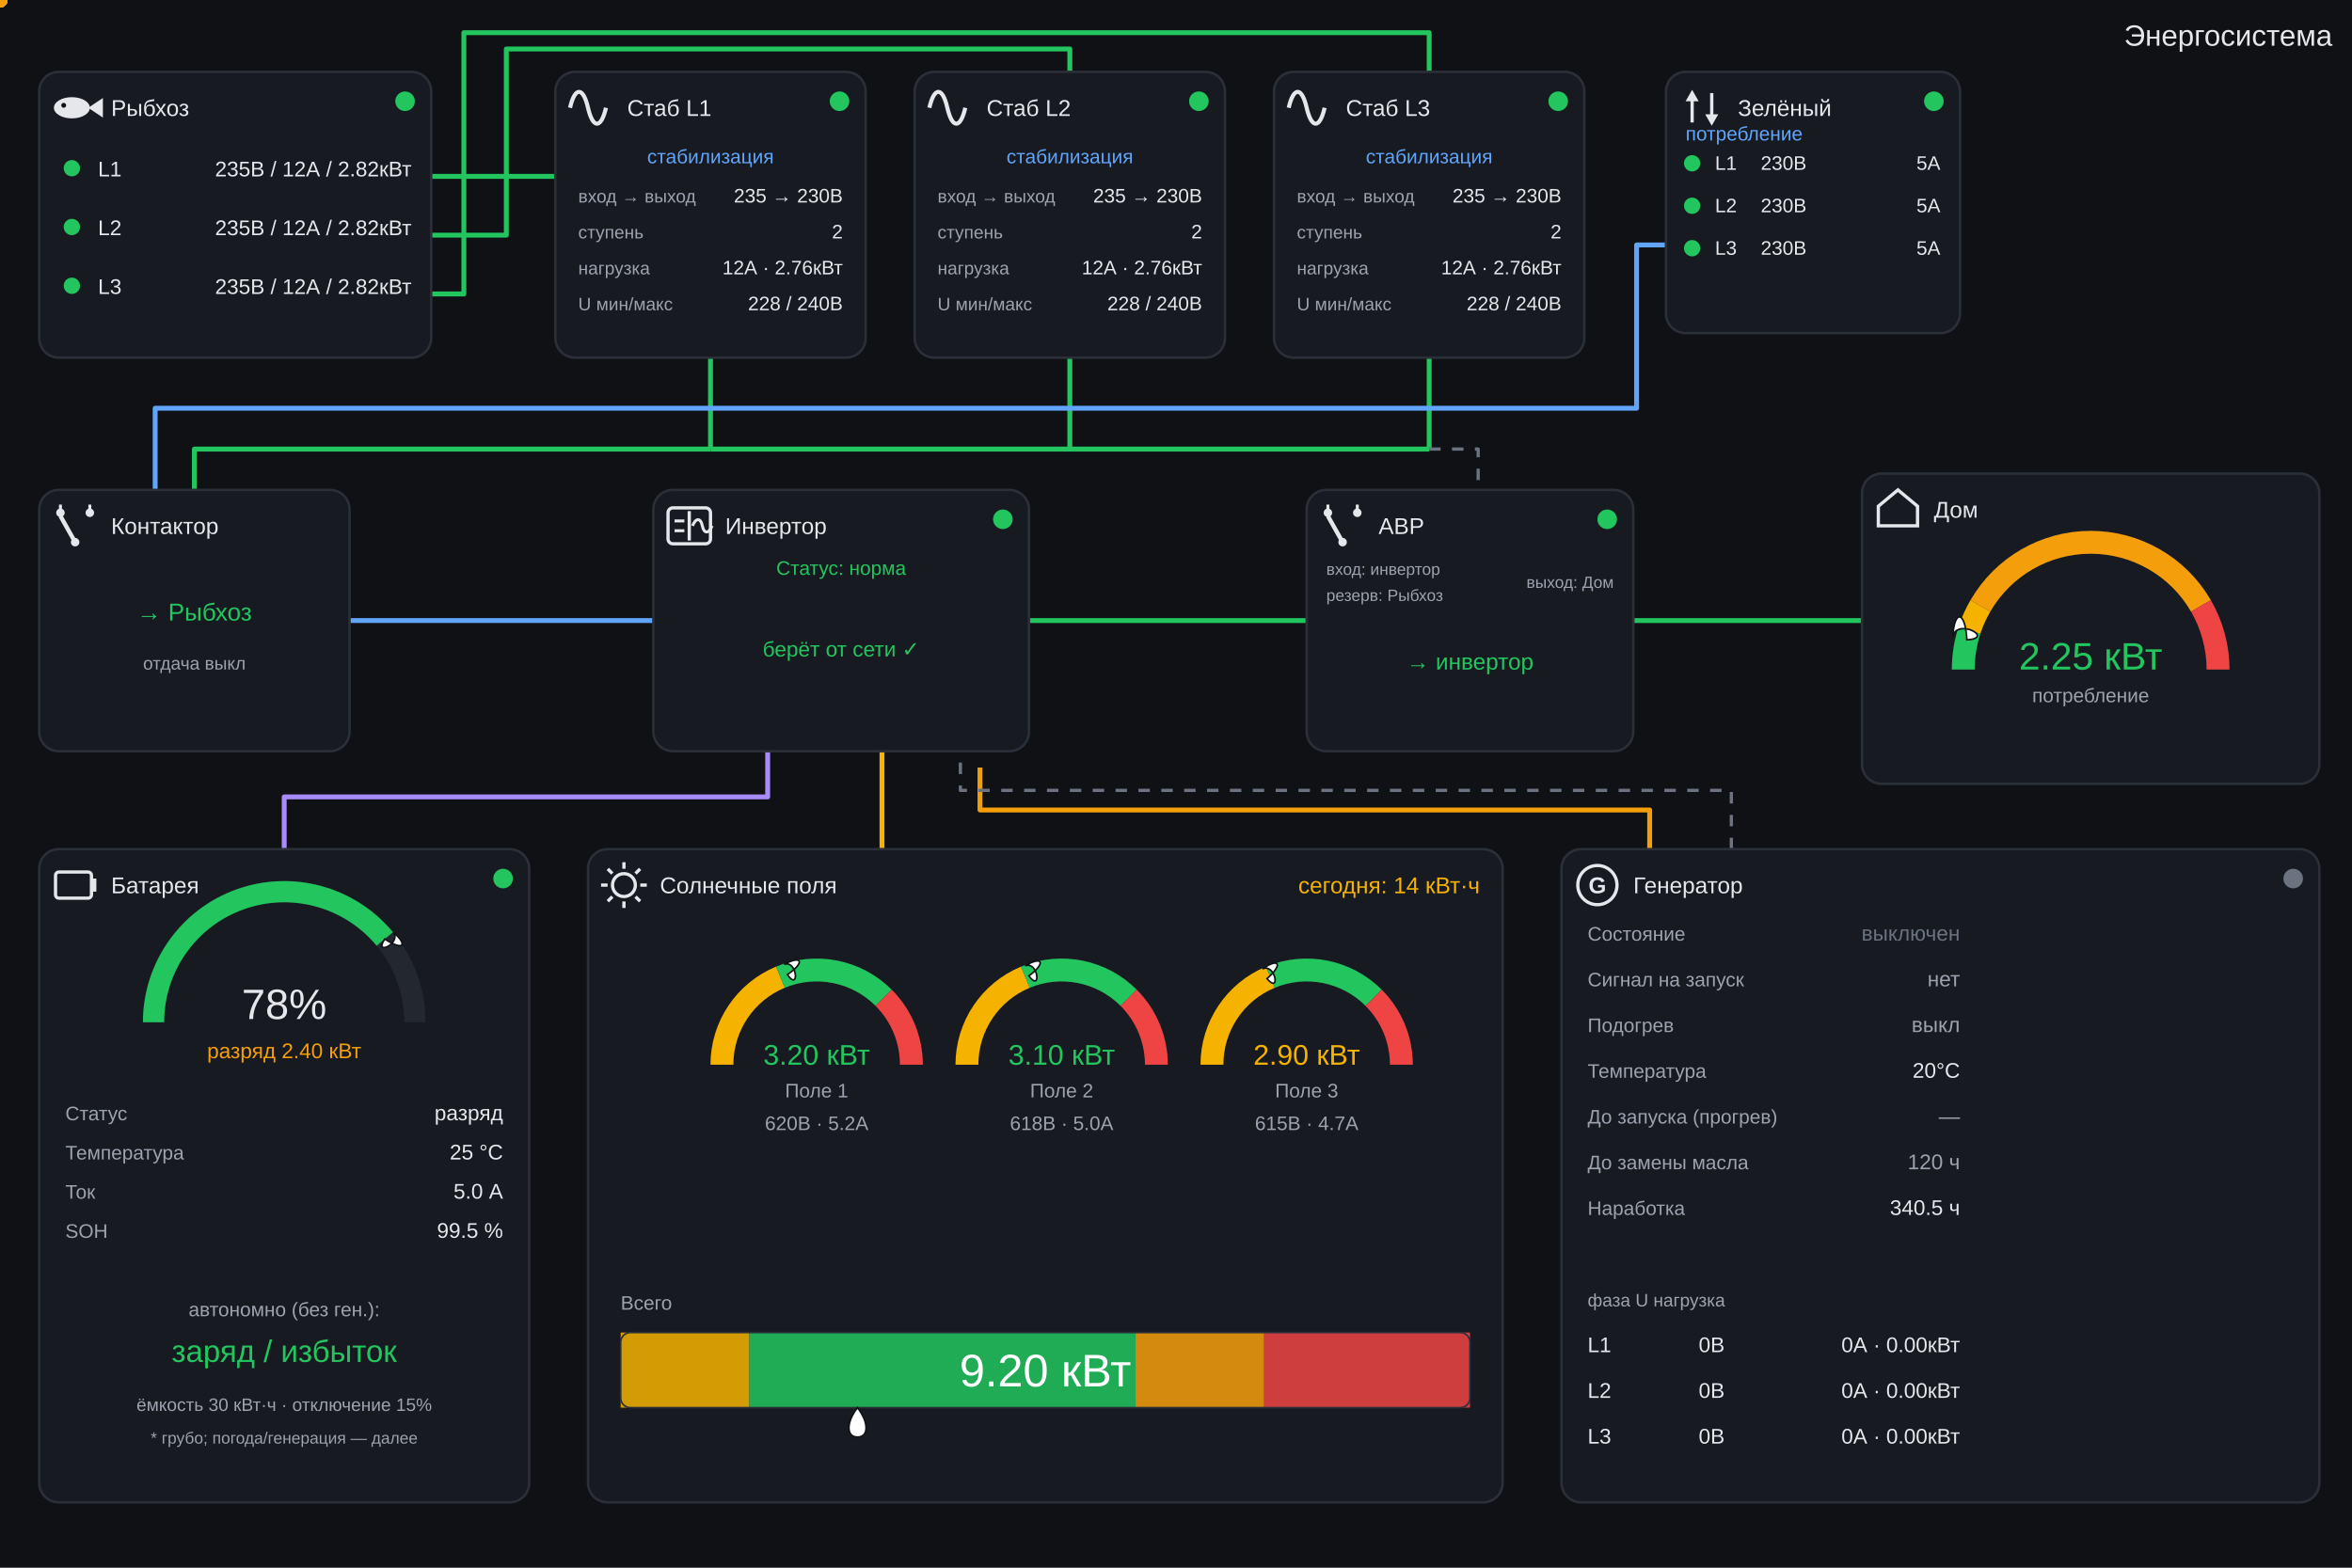
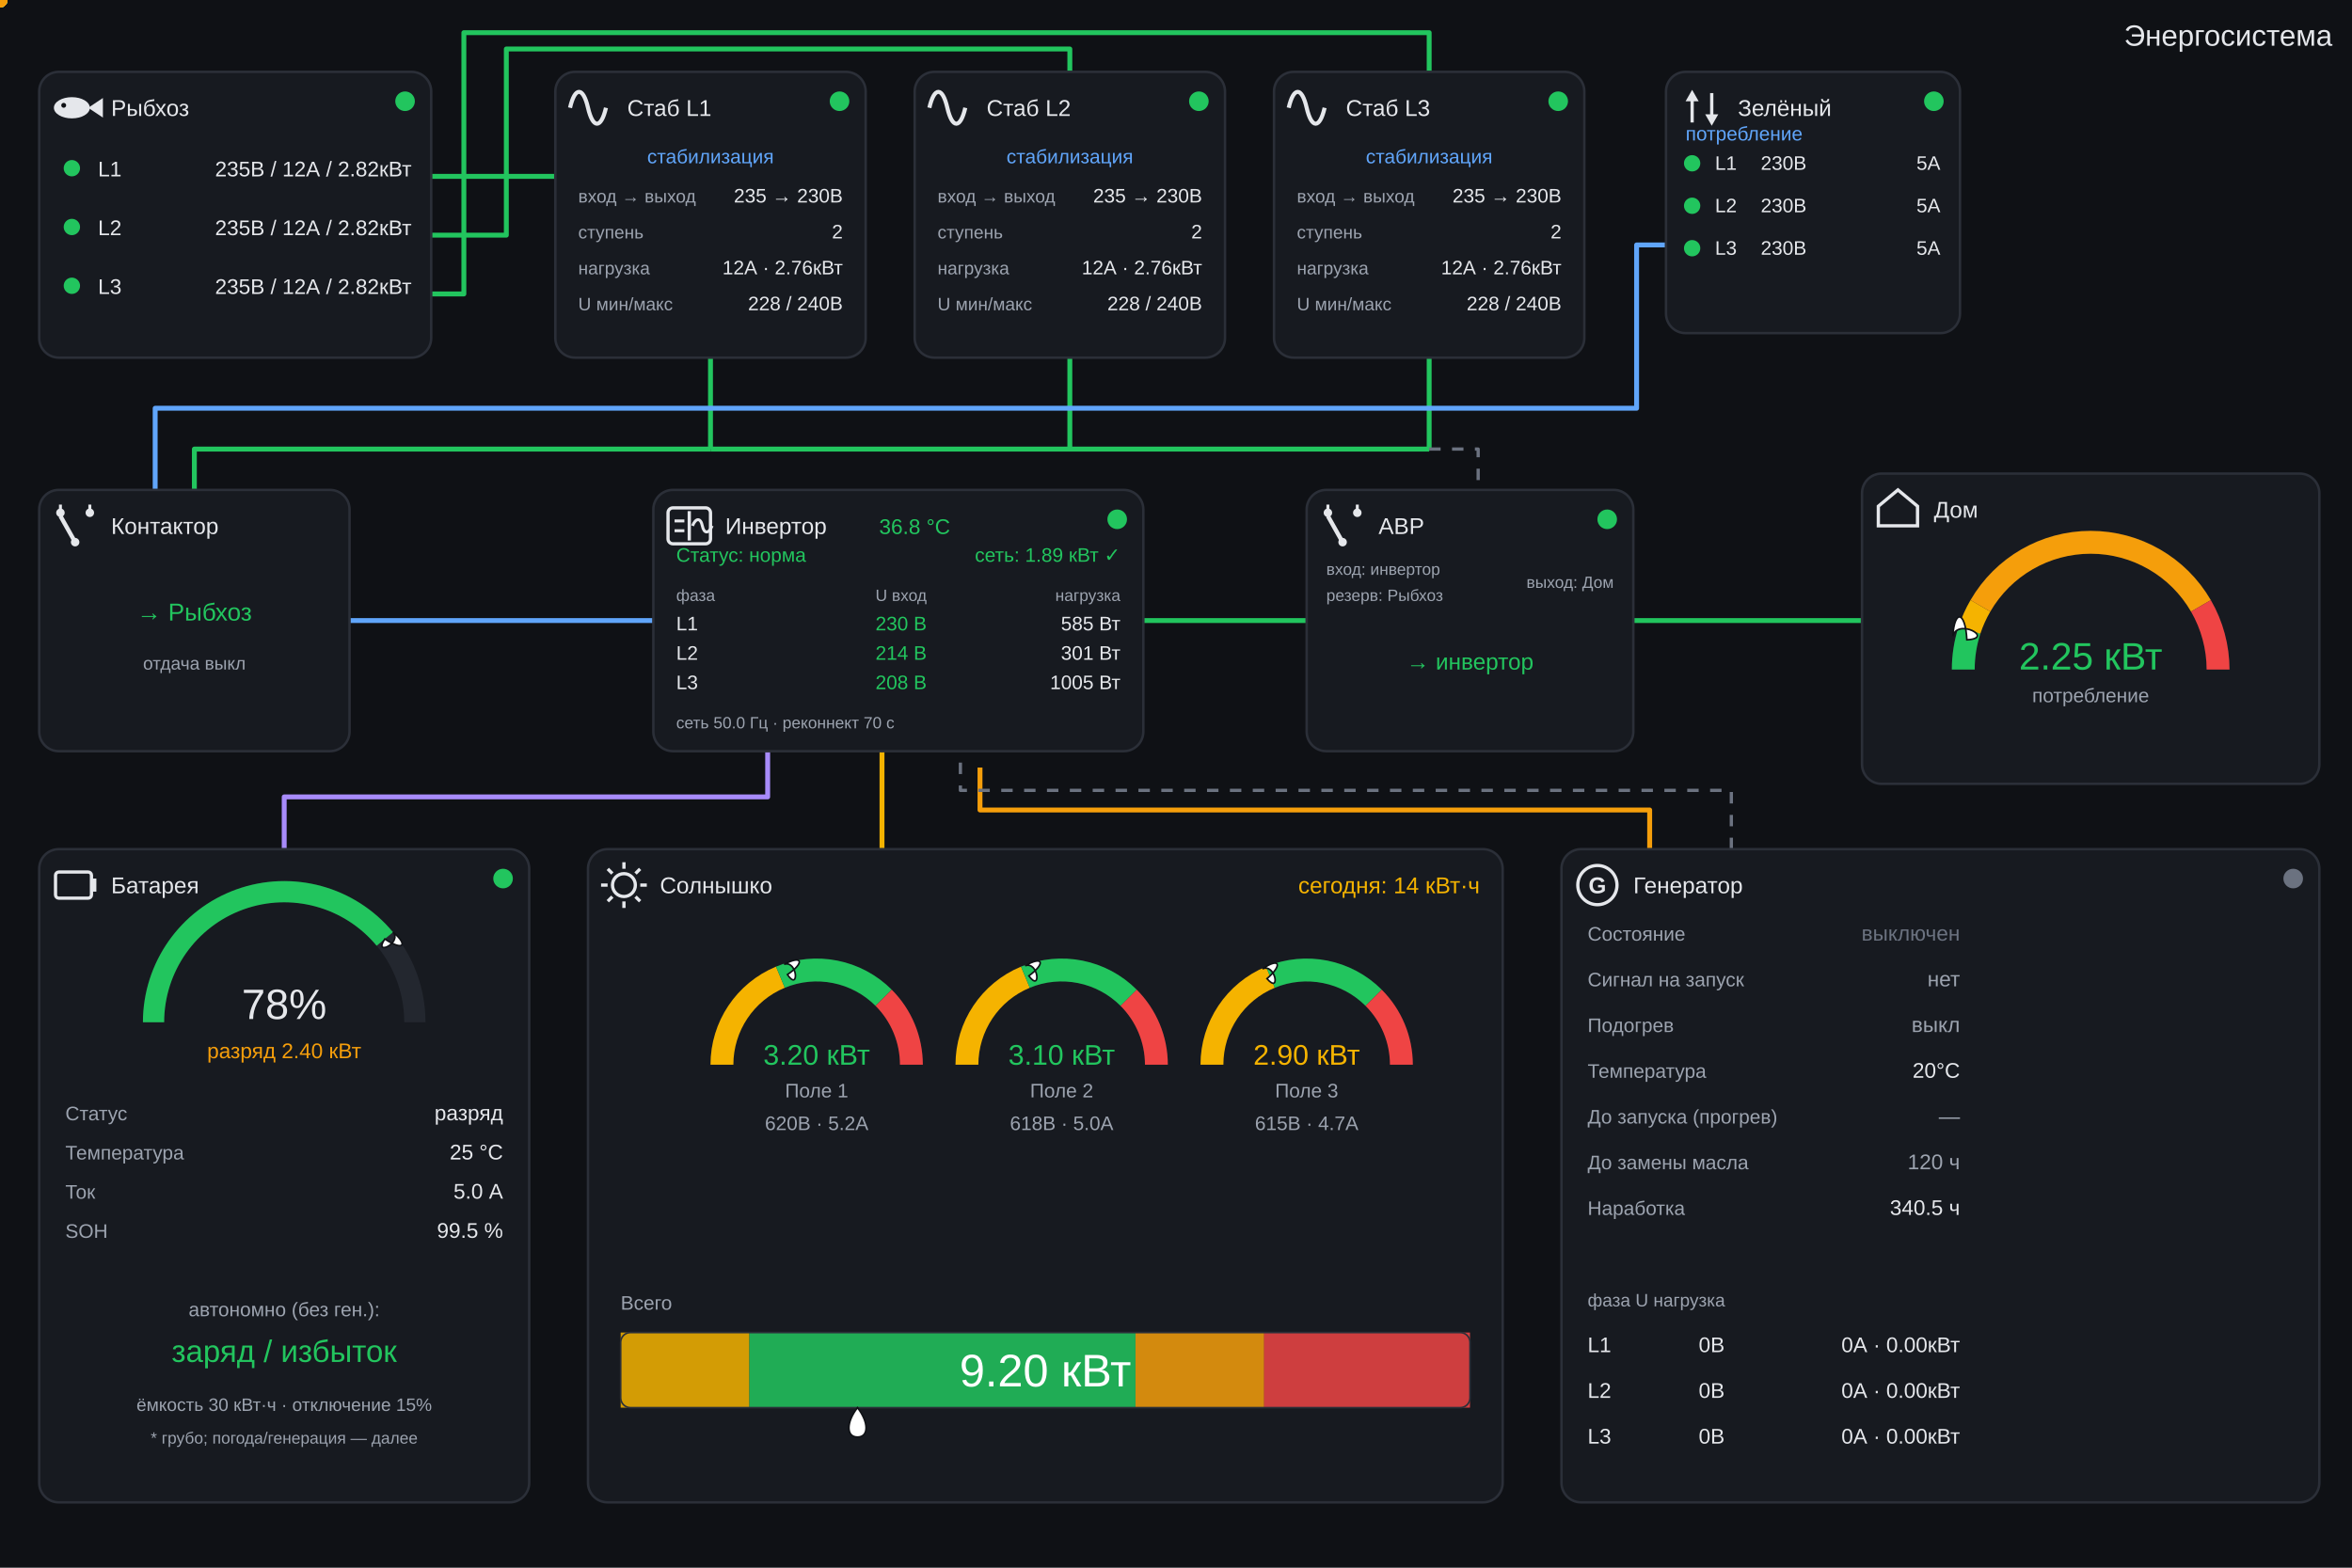
<svg xmlns="http://www.w3.org/2000/svg" viewBox="0 0 1440 960" font-family="Arial,Helvetica,sans-serif">
  <rect x="0" y="0" width="1440" height="960" fill="#0f1115" />
  <text x="1428" y="28" font-size="18" fill="#e5e7eb" text-anchor="end">Энергосистема</text>
  <polyline fill="none" stroke="#22c55e" stroke-width="3" stroke-linejoin="round" points="264,108 340,108 " />
  <circle r="4.5" fill="#22c55e">
    <animateMotion dur="2.36s" repeatCount="indefinite" begin="-0.00s" path="M 264,108 340,108" />
  </circle>
  <circle r="4.5" fill="#22c55e">
    <animateMotion dur="2.36s" repeatCount="indefinite" begin="-0.79s" path="M 264,108 340,108" />
  </circle>
  <circle r="4.5" fill="#22c55e">
    <animateMotion dur="2.36s" repeatCount="indefinite" begin="-1.57s" path="M 264,108 340,108" />
  </circle>
  <polyline fill="none" stroke="#22c55e" stroke-width="3" stroke-linejoin="round" points="264,144 310,144 310,30 655,30 655,44 " />
  <circle r="4.5" fill="#22c55e">
    <animateMotion dur="2.36s" repeatCount="indefinite" begin="-0.00s" path="M 264,144 310,144 310,30 655,30 655,44" />
  </circle>
  <circle r="4.5" fill="#22c55e">
    <animateMotion dur="2.36s" repeatCount="indefinite" begin="-0.79s" path="M 264,144 310,144 310,30 655,30 655,44" />
  </circle>
  <circle r="4.5" fill="#22c55e">
    <animateMotion dur="2.36s" repeatCount="indefinite" begin="-1.57s" path="M 264,144 310,144 310,30 655,30 655,44" />
  </circle>
  <polyline fill="none" stroke="#22c55e" stroke-width="3" stroke-linejoin="round" points="264,180 284,180 284,20 875,20 875,44 " />
  <circle r="4.5" fill="#22c55e">
    <animateMotion dur="2.36s" repeatCount="indefinite" begin="-0.00s" path="M 264,180 284,180 284,20 875,20 875,44" />
  </circle>
  <circle r="4.5" fill="#22c55e">
    <animateMotion dur="2.36s" repeatCount="indefinite" begin="-0.79s" path="M 264,180 284,180 284,20 875,20 875,44" />
  </circle>
  <circle r="4.5" fill="#22c55e">
    <animateMotion dur="2.36s" repeatCount="indefinite" begin="-1.57s" path="M 264,180 284,180 284,20 875,20 875,44" />
  </circle>
  <polyline fill="none" stroke="#22c55e" stroke-width="3" stroke-linejoin="round" points="435,219 435,275 " />
  <circle r="4.5" fill="#22c55e">
    <animateMotion dur="2.24s" repeatCount="indefinite" begin="-0.00s" path="M 435,219 435,275" />
  </circle>
  <circle r="4.5" fill="#22c55e">
    <animateMotion dur="2.24s" repeatCount="indefinite" begin="-0.75s" path="M 435,219 435,275" />
  </circle>
  <circle r="4.5" fill="#22c55e">
    <animateMotion dur="2.24s" repeatCount="indefinite" begin="-1.49s" path="M 435,219 435,275" />
  </circle>
  <polyline fill="none" stroke="#22c55e" stroke-width="3" stroke-linejoin="round" points="655,219 655,275 " />
  <circle r="4.5" fill="#22c55e">
    <animateMotion dur="2.24s" repeatCount="indefinite" begin="-0.00s" path="M 655,219 655,275" />
  </circle>
  <circle r="4.5" fill="#22c55e">
    <animateMotion dur="2.24s" repeatCount="indefinite" begin="-0.75s" path="M 655,219 655,275" />
  </circle>
  <circle r="4.5" fill="#22c55e">
    <animateMotion dur="2.24s" repeatCount="indefinite" begin="-1.49s" path="M 655,219 655,275" />
  </circle>
  <polyline fill="none" stroke="#22c55e" stroke-width="3" stroke-linejoin="round" points="875,219 875,275 " />
  <circle r="4.5" fill="#22c55e">
    <animateMotion dur="2.24s" repeatCount="indefinite" begin="-0.00s" path="M 875,219 875,275" />
  </circle>
  <circle r="4.5" fill="#22c55e">
    <animateMotion dur="2.24s" repeatCount="indefinite" begin="-0.75s" path="M 875,219 875,275" />
  </circle>
  <circle r="4.5" fill="#22c55e">
    <animateMotion dur="2.24s" repeatCount="indefinite" begin="-1.49s" path="M 875,219 875,275" />
  </circle>
  <polyline fill="none" stroke="#22c55e" stroke-width="3" stroke-linejoin="round" points="435,275 875,275 " />
  <polyline fill="none" stroke="#22c55e" stroke-width="3" stroke-linejoin="round" points="435,275 119,275 119,300 " />
  <circle r="4.5" fill="#22c55e">
    <animateMotion dur="2.24s" repeatCount="indefinite" begin="-0.00s" path="M 435,275 119,275 119,300" />
  </circle>
  <circle r="4.5" fill="#22c55e">
    <animateMotion dur="2.24s" repeatCount="indefinite" begin="-0.75s" path="M 435,275 119,275 119,300" />
  </circle>
  <circle r="4.5" fill="#22c55e">
    <animateMotion dur="2.24s" repeatCount="indefinite" begin="-1.49s" path="M 435,275 119,275 119,300" />
  </circle>
  <polyline fill="none" stroke="#6b7280" stroke-width="2" stroke-linejoin="round" stroke-dasharray="7 7" points="875,275 905,275 905,300 " />
  <polyline fill="none" stroke="#60a5fa" stroke-width="3" stroke-linejoin="round" points="1020,150 1002,150 1002,250 95,250 95,300 " />
  <circle r="4.5" fill="#60a5fa">
    <animateMotion dur="2.36s" repeatCount="indefinite" begin="-0.00s" path="M 1020,150 1002,150 1002,250 95,250 95,300" />
  </circle>
  <circle r="4.5" fill="#60a5fa">
    <animateMotion dur="2.36s" repeatCount="indefinite" begin="-0.79s" path="M 1020,150 1002,150 1002,250 95,250 95,300" />
  </circle>
  <circle r="4.5" fill="#60a5fa">
    <animateMotion dur="2.36s" repeatCount="indefinite" begin="-1.57s" path="M 1020,150 1002,150 1002,250 95,250 95,300" />
  </circle>
  <polyline fill="none" stroke="#60a5fa" stroke-width="3" stroke-linejoin="round" points="214,380 400,380 " />
  <circle r="4.5" fill="#60a5fa">
    <animateMotion dur="2.36s" repeatCount="indefinite" begin="-0.00s" path="M 214,380 400,380" />
  </circle>
  <circle r="4.5" fill="#60a5fa">
    <animateMotion dur="2.36s" repeatCount="indefinite" begin="-0.79s" path="M 214,380 400,380" />
  </circle>
  <circle r="4.5" fill="#60a5fa">
    <animateMotion dur="2.36s" repeatCount="indefinite" begin="-1.57s" path="M 214,380 400,380" />
  </circle>
-   <polyline fill="none" stroke="#22c55e" stroke-width="3" stroke-linejoin="round" points="630,380 800,380 " />
-   <circle r="4.5" fill="#22c55e">
-     <animateMotion dur="2.12s" repeatCount="indefinite" begin="-0.00s" path="M 630,380 800,380" />
-   </circle>
-   <circle r="4.5" fill="#22c55e">
-     <animateMotion dur="2.12s" repeatCount="indefinite" begin="-0.71s" path="M 630,380 800,380" />
-   </circle>
-   <circle r="4.5" fill="#22c55e">
-     <animateMotion dur="2.12s" repeatCount="indefinite" begin="-1.41s" path="M 630,380 800,380" />
+   <polyline fill="none" stroke="#22c55e" stroke-width="3" stroke-linejoin="round" points="700,380 800,380 " />
+   <circle r="4.5" fill="#22c55e">
+     <animateMotion dur="2.12s" repeatCount="indefinite" begin="-0.00s" path="M 700,380 800,380" />
+   </circle>
+   <circle r="4.5" fill="#22c55e">
+     <animateMotion dur="2.12s" repeatCount="indefinite" begin="-0.71s" path="M 700,380 800,380" />
+   </circle>
+   <circle r="4.5" fill="#22c55e">
+     <animateMotion dur="2.12s" repeatCount="indefinite" begin="-1.41s" path="M 700,380 800,380" />
  </circle>
  <polyline fill="none" stroke="#22c55e" stroke-width="3" stroke-linejoin="round" points="1000,380 1140,380 " />
  <circle r="4.5" fill="#22c55e">
    <animateMotion dur="2.24s" repeatCount="indefinite" begin="-0.00s" path="M 1000,380 1140,380" />
  </circle>
  <circle r="4.5" fill="#22c55e">
    <animateMotion dur="2.24s" repeatCount="indefinite" begin="-0.75s" path="M 1000,380 1140,380" />
  </circle>
  <circle r="4.5" fill="#22c55e">
    <animateMotion dur="2.24s" repeatCount="indefinite" begin="-1.49s" path="M 1000,380 1140,380" />
  </circle>
  <polyline fill="none" stroke="#a78bfa" stroke-width="3" stroke-linejoin="round" points="174,520 174,488 470,488 470,460 " />
  <circle r="4.5" fill="#a78bfa">
    <animateMotion dur="2.31s" repeatCount="indefinite" begin="-0.00s" path="M 174,520 174,488 470,488 470,460" />
  </circle>
  <circle r="4.5" fill="#a78bfa">
    <animateMotion dur="2.31s" repeatCount="indefinite" begin="-0.77s" path="M 174,520 174,488 470,488 470,460" />
  </circle>
  <circle r="4.5" fill="#a78bfa">
    <animateMotion dur="2.31s" repeatCount="indefinite" begin="-1.54s" path="M 174,520 174,488 470,488 470,460" />
  </circle>
  <polyline fill="none" stroke="#f5b300" stroke-width="3" stroke-linejoin="round" points="540,520 540,460 " />
  <circle r="4.5" fill="#f5b300">
    <animateMotion dur="1.50s" repeatCount="indefinite" begin="-0.00s" path="M 540,520 540,460" />
  </circle>
  <circle r="4.5" fill="#f5b300">
    <animateMotion dur="1.50s" repeatCount="indefinite" begin="-0.50s" path="M 540,520 540,460" />
  </circle>
  <circle r="4.5" fill="#f5b300">
    <animateMotion dur="1.50s" repeatCount="indefinite" begin="-1.00s" path="M 540,520 540,460" />
  </circle>
  <polyline fill="none" stroke="#f59e0b" stroke-width="3" stroke-linejoin="round" points="1010,520 1010,496 600,496 600,470 " />
  <circle r="4.5" fill="#f59e0b">
    <animateMotion dur="2.48s" repeatCount="indefinite" begin="-0.00s" path="M 1010,520 1010,496 600,496 600,470" />
  </circle>
  <circle r="4.5" fill="#f59e0b">
    <animateMotion dur="2.48s" repeatCount="indefinite" begin="-0.83s" path="M 1010,520 1010,496 600,496 600,470" />
  </circle>
  <circle r="4.5" fill="#f59e0b">
    <animateMotion dur="2.48s" repeatCount="indefinite" begin="-1.65s" path="M 1010,520 1010,496 600,496 600,470" />
  </circle>
  <polyline fill="none" stroke="#6b7280" stroke-width="2" stroke-linejoin="round" stroke-dasharray="7 7" points="1060,520 1060,484 588,484 588,460 " />
  <rect x="24" y="44" width="240" height="175" rx="12" fill="#171a20" stroke="#2b2f38" stroke-width="1.5" />
  <g fill="#e5e7eb">
    <ellipse cx="44" cy="66" rx="11" ry="6.5" />
    <polygon points="54,66 63,60 63,72" />
  </g>
  <circle cx="39" cy="64.5" r="1.5" fill="#0f1115" />
  <text x="68" y="71" font-size="14" fill="#e5e7eb" text-anchor="start">Рыбхоз</text>
  <circle cx="248" cy="62" r="6" fill="#22c55e" />
  <circle cx="44" cy="103" r="5" fill="#22c55e" />
  <text x="60" y="108" font-size="13" fill="#e5e7eb" text-anchor="start">L1</text>
  <text x="252" y="108" font-size="13" fill="#e5e7eb" text-anchor="end">235В / 12А / 2.82кВт</text>
  <circle cx="44" cy="139" r="5" fill="#22c55e" />
  <text x="60" y="144" font-size="13" fill="#e5e7eb" text-anchor="start">L2</text>
  <text x="252" y="144" font-size="13" fill="#e5e7eb" text-anchor="end">235В / 12А / 2.82кВт</text>
  <circle cx="44" cy="175" r="5" fill="#22c55e" />
  <text x="60" y="180" font-size="13" fill="#e5e7eb" text-anchor="start">L3</text>
  <text x="252" y="180" font-size="13" fill="#e5e7eb" text-anchor="end">235В / 12А / 2.82кВт</text>
  <rect x="340" y="44" width="190" height="175" rx="12" fill="#171a20" stroke="#2b2f38" stroke-width="1.5" />
  <path d="M 349 66 c 3,-13 8,-13 11,0 c 3,13 8,13 11,0" fill="none" stroke="#e5e7eb" stroke-width="2.5" />
  <text x="384" y="71" font-size="14" fill="#e5e7eb" text-anchor="start">Стаб L1</text>
  <circle cx="514" cy="62" r="6" fill="#22c55e" />
  <text x="435" y="100" font-size="12" fill="#60a5fa" text-anchor="middle">стабилизация</text>
  <text x="354" y="124" font-size="11" fill="#9ca3af" text-anchor="start">вход → выход</text>
  <text x="516" y="124" font-size="12" fill="#e5e7eb" text-anchor="end">235 → 230В</text>
  <text x="354" y="146" font-size="11" fill="#9ca3af" text-anchor="start">ступень</text>
  <text x="516" y="146" font-size="12" fill="#e5e7eb" text-anchor="end">2</text>
  <text x="354" y="168" font-size="11" fill="#9ca3af" text-anchor="start">нагрузка</text>
  <text x="516" y="168" font-size="12" fill="#e5e7eb" text-anchor="end">12А · 2.76кВт</text>
  <text x="354" y="190" font-size="11" fill="#9ca3af" text-anchor="start">U мин/макс</text>
  <text x="516" y="190" font-size="12" fill="#e5e7eb" text-anchor="end">228 / 240В</text>
  <rect x="560" y="44" width="190" height="175" rx="12" fill="#171a20" stroke="#2b2f38" stroke-width="1.5" />
  <path d="M 569 66 c 3,-13 8,-13 11,0 c 3,13 8,13 11,0" fill="none" stroke="#e5e7eb" stroke-width="2.5" />
  <text x="604" y="71" font-size="14" fill="#e5e7eb" text-anchor="start">Стаб L2</text>
  <circle cx="734" cy="62" r="6" fill="#22c55e" />
  <text x="655" y="100" font-size="12" fill="#60a5fa" text-anchor="middle">стабилизация</text>
  <text x="574" y="124" font-size="11" fill="#9ca3af" text-anchor="start">вход → выход</text>
  <text x="736" y="124" font-size="12" fill="#e5e7eb" text-anchor="end">235 → 230В</text>
  <text x="574" y="146" font-size="11" fill="#9ca3af" text-anchor="start">ступень</text>
  <text x="736" y="146" font-size="12" fill="#e5e7eb" text-anchor="end">2</text>
  <text x="574" y="168" font-size="11" fill="#9ca3af" text-anchor="start">нагрузка</text>
  <text x="736" y="168" font-size="12" fill="#e5e7eb" text-anchor="end">12А · 2.76кВт</text>
  <text x="574" y="190" font-size="11" fill="#9ca3af" text-anchor="start">U мин/макс</text>
  <text x="736" y="190" font-size="12" fill="#e5e7eb" text-anchor="end">228 / 240В</text>
  <rect x="780" y="44" width="190" height="175" rx="12" fill="#171a20" stroke="#2b2f38" stroke-width="1.5" />
  <path d="M 789 66 c 3,-13 8,-13 11,0 c 3,13 8,13 11,0" fill="none" stroke="#e5e7eb" stroke-width="2.5" />
  <text x="824" y="71" font-size="14" fill="#e5e7eb" text-anchor="start">Стаб L3</text>
  <circle cx="954" cy="62" r="6" fill="#22c55e" />
  <text x="875" y="100" font-size="12" fill="#60a5fa" text-anchor="middle">стабилизация</text>
  <text x="794" y="124" font-size="11" fill="#9ca3af" text-anchor="start">вход → выход</text>
  <text x="956" y="124" font-size="12" fill="#e5e7eb" text-anchor="end">235 → 230В</text>
  <text x="794" y="146" font-size="11" fill="#9ca3af" text-anchor="start">ступень</text>
  <text x="956" y="146" font-size="12" fill="#e5e7eb" text-anchor="end">2</text>
  <text x="794" y="168" font-size="11" fill="#9ca3af" text-anchor="start">нагрузка</text>
  <text x="956" y="168" font-size="12" fill="#e5e7eb" text-anchor="end">12А · 2.76кВт</text>
  <text x="794" y="190" font-size="11" fill="#9ca3af" text-anchor="start">U мин/макс</text>
  <text x="956" y="190" font-size="12" fill="#e5e7eb" text-anchor="end">228 / 240В</text>
  <rect x="1020" y="44" width="180" height="160" rx="12" fill="#171a20" stroke="#2b2f38" stroke-width="1.5" />
  <line x1="1036" y1="75" x2="1036" y2="60" stroke="#e5e7eb" stroke-width="2" />
  <polygon points="1036,55 1032,62 1040,62" fill="#e5e7eb" />
  <line x1="1048" y1="57" x2="1048" y2="72" stroke="#e5e7eb" stroke-width="2" />
  <polygon points="1048,77 1052,70 1044,70" fill="#e5e7eb" />
  <text x="1064" y="71" font-size="14" fill="#e5e7eb" text-anchor="start">Зелёный</text>
  <circle cx="1184" cy="62" r="6" fill="#22c55e" />
  <text x="1032" y="86" font-size="12" fill="#60a5fa" text-anchor="start">потребление</text>
  <circle cx="1036" cy="100" r="5" fill="#22c55e" />
  <text x="1050" y="104" font-size="12" fill="#e5e7eb" text-anchor="start">L1</text>
  <text x="1078" y="104" font-size="12" fill="#e5e7eb" text-anchor="start">230В</text>
  <text x="1188" y="104" font-size="12" fill="#e5e7eb" text-anchor="end">5А</text>
  <circle cx="1036" cy="126" r="5" fill="#22c55e" />
  <text x="1050" y="130" font-size="12" fill="#e5e7eb" text-anchor="start">L2</text>
  <text x="1078" y="130" font-size="12" fill="#e5e7eb" text-anchor="start">230В</text>
  <text x="1188" y="130" font-size="12" fill="#e5e7eb" text-anchor="end">5А</text>
  <circle cx="1036" cy="152" r="5" fill="#22c55e" />
  <text x="1050" y="156" font-size="12" fill="#e5e7eb" text-anchor="start">L3</text>
  <text x="1078" y="156" font-size="12" fill="#e5e7eb" text-anchor="start">230В</text>
  <text x="1188" y="156" font-size="12" fill="#e5e7eb" text-anchor="end">5А</text>
  <rect x="24" y="300" width="190" height="160" rx="12" fill="#171a20" stroke="#2b2f38" stroke-width="1.5" />
  <circle cx="37" cy="314" r="2.6" fill="#e5e7eb" />
  <circle cx="55" cy="314" r="2.6" fill="#e5e7eb" />
  <circle cx="46" cy="332" r="2.6" fill="#e5e7eb" />
  <line x1="37" y1="314" x2="37" y2="309" stroke="#e5e7eb" stroke-width="1.8" />
  <line x1="55" y1="314" x2="55" y2="309" stroke="#e5e7eb" stroke-width="1.8" />
  <line x1="46" y1="332" x2="37" y2="316" stroke="#e5e7eb" stroke-width="2.6" />
  <text x="68" y="327" font-size="14" fill="#e5e7eb" text-anchor="start">Контактор</text>
  <text x="119" y="380" font-size="15" fill="#22c55e" text-anchor="middle">→ Рыбхоз</text>
  <text x="119" y="410" font-size="11" fill="#9ca3af" text-anchor="middle">отдача выкл</text>
-   <rect x="400" y="300" width="230" height="160" rx="12" fill="#171a20" stroke="#2b2f38" stroke-width="1.5" />
+   <rect x="400" y="300" width="300" height="160" rx="12" fill="#171a20" stroke="#2b2f38" stroke-width="1.5" />
  <rect x="409" y="311" width="26" height="22" rx="3" fill="none" stroke="#e5e7eb" stroke-width="2" />
  <line x1="422" y1="313" x2="422" y2="331" stroke="#e5e7eb" stroke-width="2" />
  <path d="M 424 322 c 2,-5 5,-5 6,0 c 1,5 4,5 6,0" fill="none" stroke="#e5e7eb" stroke-width="1.8" />
  <line x1="413" y1="319" x2="419" y2="319" stroke="#e5e7eb" stroke-width="1.8" />
  <line x1="413" y1="325" x2="419" y2="325" stroke="#e5e7eb" stroke-width="1.8" />
  <text x="444" y="327" font-size="14" fill="#e5e7eb" text-anchor="start">Инвертор</text>
-   <circle cx="614" cy="318" r="6" fill="#22c55e" />
-   <text x="515" y="352" font-size="12" fill="#22c55e" text-anchor="middle">Статус: норма</text>
-   <text x="515" y="402" font-size="13" fill="#22c55e" text-anchor="middle">берёт от сети ✓</text>
+   <circle cx="684" cy="318" r="6" fill="#22c55e" />
+   <text x="560" y="327" font-size="13" fill="#22c55e" text-anchor="middle">36.8 °C</text>
+   <text x="414" y="344" font-size="12" fill="#22c55e" text-anchor="start">Статус: норма</text>
+   <text x="686" y="344" font-size="12" fill="#22c55e" text-anchor="end">сеть: 1.89 кВт ✓</text>
+   <text x="414" y="368" font-size="10" fill="#9ca3af" text-anchor="start">фаза</text>
+   <text x="536" y="368" font-size="10" fill="#9ca3af" text-anchor="start">U вход</text>
+   <text x="686" y="368" font-size="10" fill="#9ca3af" text-anchor="end">нагрузка</text>
+   <text x="414" y="386" font-size="12" fill="#e5e7eb" text-anchor="start">L1</text>
+   <text x="536" y="386" font-size="12" fill="#22c55e" text-anchor="start">230 В</text>
+   <text x="686" y="386" font-size="12" fill="#e5e7eb" text-anchor="end">585 Вт</text>
+   <text x="414" y="404" font-size="12" fill="#e5e7eb" text-anchor="start">L2</text>
+   <text x="536" y="404" font-size="12" fill="#22c55e" text-anchor="start">214 В</text>
+   <text x="686" y="404" font-size="12" fill="#e5e7eb" text-anchor="end">301 Вт</text>
+   <text x="414" y="422" font-size="12" fill="#e5e7eb" text-anchor="start">L3</text>
+   <text x="536" y="422" font-size="12" fill="#22c55e" text-anchor="start">208 В</text>
+   <text x="686" y="422" font-size="12" fill="#e5e7eb" text-anchor="end">1005 Вт</text>
+   <text x="414" y="446" font-size="10" fill="#9ca3af" text-anchor="start">сеть 50.0 Гц · реконнект 70 с</text>
  <rect x="800" y="300" width="200" height="160" rx="12" fill="#171a20" stroke="#2b2f38" stroke-width="1.5" />
  <circle cx="813" cy="314" r="2.6" fill="#e5e7eb" />
  <circle cx="831" cy="314" r="2.6" fill="#e5e7eb" />
  <circle cx="822" cy="332" r="2.6" fill="#e5e7eb" />
  <line x1="813" y1="314" x2="813" y2="309" stroke="#e5e7eb" stroke-width="1.8" />
  <line x1="831" y1="314" x2="831" y2="309" stroke="#e5e7eb" stroke-width="1.8" />
  <line x1="822" y1="332" x2="813" y2="316" stroke="#e5e7eb" stroke-width="2.6" />
  <text x="844" y="327" font-size="14" fill="#e5e7eb" text-anchor="start">АВР</text>
  <circle cx="984" cy="318" r="6" fill="#22c55e" />
  <text x="812" y="352" font-size="10" fill="#9ca3af" text-anchor="start">вход: инвертор</text>
  <text x="812" y="368" font-size="10" fill="#9ca3af" text-anchor="start">резерв: Рыбхоз</text>
  <text x="988" y="360" font-size="10" fill="#9ca3af" text-anchor="end">выход: Дом</text>
  <text x="900" y="410" font-size="14" fill="#22c55e" text-anchor="middle">→ инвертор</text>
  <rect x="1140" y="290" width="280" height="190" rx="12" fill="#171a20" stroke="#2b2f38" stroke-width="1.5" />
  <path d="M 1150 322 L 1150 310 L 1162 300 L 1174 310 L 1174 322 Z" fill="none" stroke="#e5e7eb" stroke-width="2" />
  <text x="1184" y="317" font-size="14" fill="#e5e7eb" text-anchor="start">Дом</text>
  <path fill="none" stroke="#23272f" stroke-width="14" stroke-linecap="butt" d="M 1202.0 410.0 A 78 78 0 0 1 1358.0 410.0" />
  <path fill="none" stroke="#22c55e" stroke-width="14" stroke-linecap="butt" d="M 1202.0 410.0 A 78 78 0 0 1 1205.8 385.9" />
  <path fill="none" stroke="#f5b300" stroke-width="14" stroke-linecap="butt" d="M 1205.8 385.9 A 78 78 0 0 1 1212.5 371.0" />
  <path fill="none" stroke="#f59e0b" stroke-width="14" stroke-linecap="butt" d="M 1212.5 371.0 A 78 78 0 0 1 1347.5 371.0" />
  <path fill="none" stroke="#ef4444" stroke-width="14" stroke-linecap="butt" d="M 1347.5 371.0 A 78 78 0 0 1 1358.0 410.0" />
  <g transform="translate(1204.2,391.8) rotate(-76.5)">
    <path d="M 0,-8.9 C 11.8,-8.9 4.9,16.8 0,0.0 C 16.8,-4.9 16.8,-11.8 0,-8.9 Z" fill="#ffffff" stroke="#0f1115" stroke-width="1" />
  </g>
  <text x="1280" y="410" font-size="23.4" fill="#22c55e" text-anchor="middle">2.25 кВт</text>
  <text x="1280" y="430" font-size="12" fill="#9ca3af" text-anchor="middle">потребление</text>
  <rect x="24" y="520" width="300" height="400" rx="12" fill="#171a20" stroke="#2b2f38" stroke-width="1.5" />
  <rect x="34" y="534" width="22" height="16" rx="2" fill="none" stroke="#e5e7eb" stroke-width="2" />
  <rect x="56" y="538" width="3" height="8" fill="#e5e7eb" />
  <text x="68" y="547" font-size="14" fill="#e5e7eb" text-anchor="start">Батарея</text>
  <circle cx="308" cy="538" r="6" fill="#22c55e" />
  <path fill="none" stroke="#23272f" stroke-width="13" stroke-linecap="butt" d="M 94.0 626.0 A 80 80 0 0 1 254.0 626.0" />
  <path fill="none" stroke="#22c55e" stroke-width="13" stroke-linecap="butt" d="M 94.0 626.0 A 80 80 0 0 1 235.6 575.0" />
  <g transform="translate(235.6,575.0) rotate(50.4)">
    <path d="M 0,-6.6 C 8.8,-6.6 3.7,12.6 0,0.0 C 12.6,-3.7 12.6,-8.8 0,-6.6 Z" fill="#ffffff" stroke="#0f1115" stroke-width="1" />
  </g>
  <text x="174" y="624" font-size="26" fill="#e5e7eb" text-anchor="middle">78%</text>
  <text x="174" y="648" font-size="13" fill="#f59e0b" text-anchor="middle">разряд 2.40 кВт</text>
  <text x="40" y="686" font-size="12" fill="#9ca3af" text-anchor="start">Статус</text>
  <text x="308" y="686" font-size="13" fill="#e5e7eb" text-anchor="end">разряд</text>
  <text x="40" y="710" font-size="12" fill="#9ca3af" text-anchor="start">Температура</text>
  <text x="308" y="710" font-size="13" fill="#e5e7eb" text-anchor="end">25 °C</text>
  <text x="40" y="734" font-size="12" fill="#9ca3af" text-anchor="start">Ток</text>
  <text x="308" y="734" font-size="13" fill="#e5e7eb" text-anchor="end">5.0 А</text>
  <text x="40" y="758" font-size="12" fill="#9ca3af" text-anchor="start">SOH</text>
  <text x="308" y="758" font-size="13" fill="#e5e7eb" text-anchor="end">99.5 %</text>
  <text x="174" y="806" font-size="12" fill="#9ca3af" text-anchor="middle">автономно (без ген.):</text>
  <text x="174" y="834" font-size="19" fill="#22c55e" text-anchor="middle">заряд / избыток</text>
  <text x="174" y="864" font-size="11" fill="#9ca3af" text-anchor="middle">ёмкость 30 кВт·ч · отключение 15%</text>
  <text x="174" y="884" font-size="10" fill="#9ca3af" text-anchor="middle">* грубо; погода/генерация — далее</text>
  <rect x="360" y="520" width="560" height="400" rx="12" fill="#171a20" stroke="#2b2f38" stroke-width="1.5" />
  <circle cx="382" cy="542" r="7" fill="none" stroke="#e5e7eb" stroke-width="2" />
  <line x1="392.0" y1="542.0" x2="396.0" y2="542.0" stroke="#e5e7eb" stroke-width="2" />
  <line x1="389.1" y1="534.9" x2="391.9" y2="532.1" stroke="#e5e7eb" stroke-width="2" />
  <line x1="382.0" y1="532.0" x2="382.0" y2="528.0" stroke="#e5e7eb" stroke-width="2" />
  <line x1="374.9" y1="534.9" x2="372.1" y2="532.1" stroke="#e5e7eb" stroke-width="2" />
  <line x1="372.0" y1="542.0" x2="368.0" y2="542.0" stroke="#e5e7eb" stroke-width="2" />
  <line x1="374.9" y1="549.1" x2="372.1" y2="551.9" stroke="#e5e7eb" stroke-width="2" />
  <line x1="382.0" y1="552.0" x2="382.0" y2="556.0" stroke="#e5e7eb" stroke-width="2" />
  <line x1="389.1" y1="549.1" x2="391.9" y2="551.9" stroke="#e5e7eb" stroke-width="2" />
-   <text x="404" y="547" font-size="14" fill="#e5e7eb" text-anchor="start">Солнечные поля</text>
+   <text x="404" y="547" font-size="14" fill="#e5e7eb" text-anchor="start">Солнышко</text>
  <text x="906" y="547" font-size="14" fill="#f5b300" text-anchor="end">сегодня: 14 кВт·ч</text>
  <path fill="none" stroke="#23272f" stroke-width="14" stroke-linecap="butt" d="M 442.0 652.0 A 58 58 0 0 1 558.0 652.0" />
  <path fill="none" stroke="#f5b300" stroke-width="14" stroke-linecap="butt" d="M 442.0 652.0 A 58 58 0 0 1 477.8 598.4" />
  <path fill="none" stroke="#22c55e" stroke-width="14" stroke-linecap="butt" d="M 477.8 598.4 A 58 58 0 0 1 541.0 611.0" />
  <path fill="none" stroke="#ef4444" stroke-width="14" stroke-linecap="butt" d="M 541.0 611.0 A 58 58 0 0 1 558.0 652.0" />
  <g transform="translate(482.1,596.8) rotate(-18.0)">
    <path d="M 0,-6.6 C 8.8,-6.6 3.6,12.5 0,0.0 C 12.5,-3.6 12.5,-8.8 0,-6.6 Z" fill="#ffffff" stroke="#0f1115" stroke-width="1" />
  </g>
  <text x="500" y="652" font-size="17.4" fill="#22c55e" text-anchor="middle">3.20 кВт</text>
  <text x="500" y="672" font-size="12" fill="#9ca3af" text-anchor="middle">Поле 1</text>
  <text x="500" y="692" font-size="12" fill="#9ca3af" text-anchor="middle">620В · 5.2А</text>
  <path fill="none" stroke="#23272f" stroke-width="14" stroke-linecap="butt" d="M 592.0 652.0 A 58 58 0 0 1 708.0 652.0" />
  <path fill="none" stroke="#f5b300" stroke-width="14" stroke-linecap="butt" d="M 592.0 652.0 A 58 58 0 0 1 627.8 598.4" />
  <path fill="none" stroke="#22c55e" stroke-width="14" stroke-linecap="butt" d="M 627.8 598.4 A 58 58 0 0 1 691.0 611.0" />
  <path fill="none" stroke="#ef4444" stroke-width="14" stroke-linecap="butt" d="M 691.0 611.0 A 58 58 0 0 1 708.0 652.0" />
  <g transform="translate(629.9,597.6) rotate(-20.2)">
    <path d="M 0,-6.6 C 8.8,-6.6 3.6,12.5 0,0.0 C 12.5,-3.6 12.5,-8.8 0,-6.6 Z" fill="#ffffff" stroke="#0f1115" stroke-width="1" />
  </g>
  <text x="650" y="652" font-size="17.4" fill="#22c55e" text-anchor="middle">3.10 кВт</text>
  <text x="650" y="672" font-size="12" fill="#9ca3af" text-anchor="middle">Поле 2</text>
  <text x="650" y="692" font-size="12" fill="#9ca3af" text-anchor="middle">618В · 5.0А</text>
  <path fill="none" stroke="#23272f" stroke-width="14" stroke-linecap="butt" d="M 742.0 652.0 A 58 58 0 0 1 858.0 652.0" />
  <path fill="none" stroke="#f5b300" stroke-width="14" stroke-linecap="butt" d="M 742.0 652.0 A 58 58 0 0 1 777.8 598.4" />
  <path fill="none" stroke="#22c55e" stroke-width="14" stroke-linecap="butt" d="M 777.8 598.4 A 58 58 0 0 1 841.0 611.0" />
  <path fill="none" stroke="#ef4444" stroke-width="14" stroke-linecap="butt" d="M 841.0 611.0 A 58 58 0 0 1 858.0 652.0" />
  <g transform="translate(775.7,599.3) rotate(-24.7)">
    <path d="M 0,-6.6 C 8.8,-6.6 3.6,12.5 0,0.0 C 12.5,-3.6 12.5,-8.8 0,-6.6 Z" fill="#ffffff" stroke="#0f1115" stroke-width="1" />
  </g>
  <text x="800" y="652" font-size="17.4" fill="#f5b300" text-anchor="middle">2.90 кВт</text>
  <text x="800" y="672" font-size="12" fill="#9ca3af" text-anchor="middle">Поле 3</text>
  <text x="800" y="692" font-size="12" fill="#9ca3af" text-anchor="middle">615В · 4.7А</text>
  <text x="380" y="802" font-size="12" fill="#9ca3af" text-anchor="start">Всего</text>
  <rect x="380.0" y="816" width="78.8" height="46" fill="#f5b300" opacity="0.85" />
  <rect x="458.8" y="816" width="236.4" height="46" fill="#22c55e" opacity="0.85" />
  <rect x="695.2" y="816" width="78.8" height="46" fill="#f59e0b" opacity="0.85" />
  <rect x="773.9" y="816" width="126.1" height="46" fill="#ef4444" opacity="0.85" />
  <rect x="380" y="816" width="520" height="46" rx="6" fill="none" stroke="#2b2f38" stroke-width="1" />
  <path d="M 525.0,862 C 532.0,871 532.0,880 525.0,880 C 518.0,880 518.0,871 525.0,862 Z" fill="#ffffff" stroke="#0f1115" stroke-width="1" />
  <text x="640" y="849" font-size="28" fill="#ffffff" text-anchor="middle">9.20 кВт</text>
  <rect x="956" y="520" width="464" height="400" rx="12" fill="#171a20" stroke="#2b2f38" stroke-width="1.5" />
  <circle cx="978" cy="542" r="12" fill="none" stroke="#e5e7eb" stroke-width="2" />
  <text x="978" y="547" font-size="14" font-weight="bold" fill="#e5e7eb" text-anchor="middle">G</text>
  <text x="1000" y="547" font-size="14" fill="#e5e7eb" text-anchor="start">Генератор</text>
  <circle cx="1404" cy="538" r="6" fill="#6b7280" />
  <text x="972" y="576" font-size="12" fill="#9ca3af" text-anchor="start">Состояние</text>
  <text x="1200" y="576" font-size="13" fill="#6b7280" text-anchor="end">выключен</text>
  <text x="972" y="604" font-size="12" fill="#9ca3af" text-anchor="start">Сигнал на запуск</text>
  <text x="1200" y="604" font-size="13" fill="#9ca3af" text-anchor="end">нет</text>
  <text x="972" y="632" font-size="12" fill="#9ca3af" text-anchor="start">Подогрев</text>
  <text x="1200" y="632" font-size="13" fill="#9ca3af" text-anchor="end">выкл</text>
  <text x="972" y="660" font-size="12" fill="#9ca3af" text-anchor="start">Температура</text>
  <text x="1200" y="660" font-size="13" fill="#e5e7eb" text-anchor="end">20°C</text>
  <text x="972" y="688" font-size="12" fill="#9ca3af" text-anchor="start">До запуска (прогрев)</text>
  <text x="1200" y="688" font-size="13" fill="#9ca3af" text-anchor="end">—</text>
  <text x="972" y="716" font-size="12" fill="#9ca3af" text-anchor="start">До замены масла</text>
  <text x="1200" y="716" font-size="13" fill="#9ca3af" text-anchor="end">120 ч</text>
  <text x="972" y="744" font-size="12" fill="#9ca3af" text-anchor="start">Наработка</text>
  <text x="1200" y="744" font-size="13" fill="#e5e7eb" text-anchor="end">340.5 ч</text>
  <text x="972" y="800" font-size="11" fill="#9ca3af" text-anchor="start">фаза      U          нагрузка</text>
  <text x="972" y="828" font-size="13" fill="#e5e7eb" text-anchor="start">L1</text>
  <text x="1040" y="828" font-size="13" fill="#e5e7eb" text-anchor="start">0В</text>
  <text x="1200" y="828" font-size="13" fill="#e5e7eb" text-anchor="end">0А · 0.00кВт</text>
  <text x="972" y="856" font-size="13" fill="#e5e7eb" text-anchor="start">L2</text>
  <text x="1040" y="856" font-size="13" fill="#e5e7eb" text-anchor="start">0В</text>
  <text x="1200" y="856" font-size="13" fill="#e5e7eb" text-anchor="end">0А · 0.00кВт</text>
  <text x="972" y="884" font-size="13" fill="#e5e7eb" text-anchor="start">L3</text>
  <text x="1040" y="884" font-size="13" fill="#e5e7eb" text-anchor="start">0В</text>
  <text x="1200" y="884" font-size="13" fill="#e5e7eb" text-anchor="end">0А · 0.00кВт</text>
</svg>
